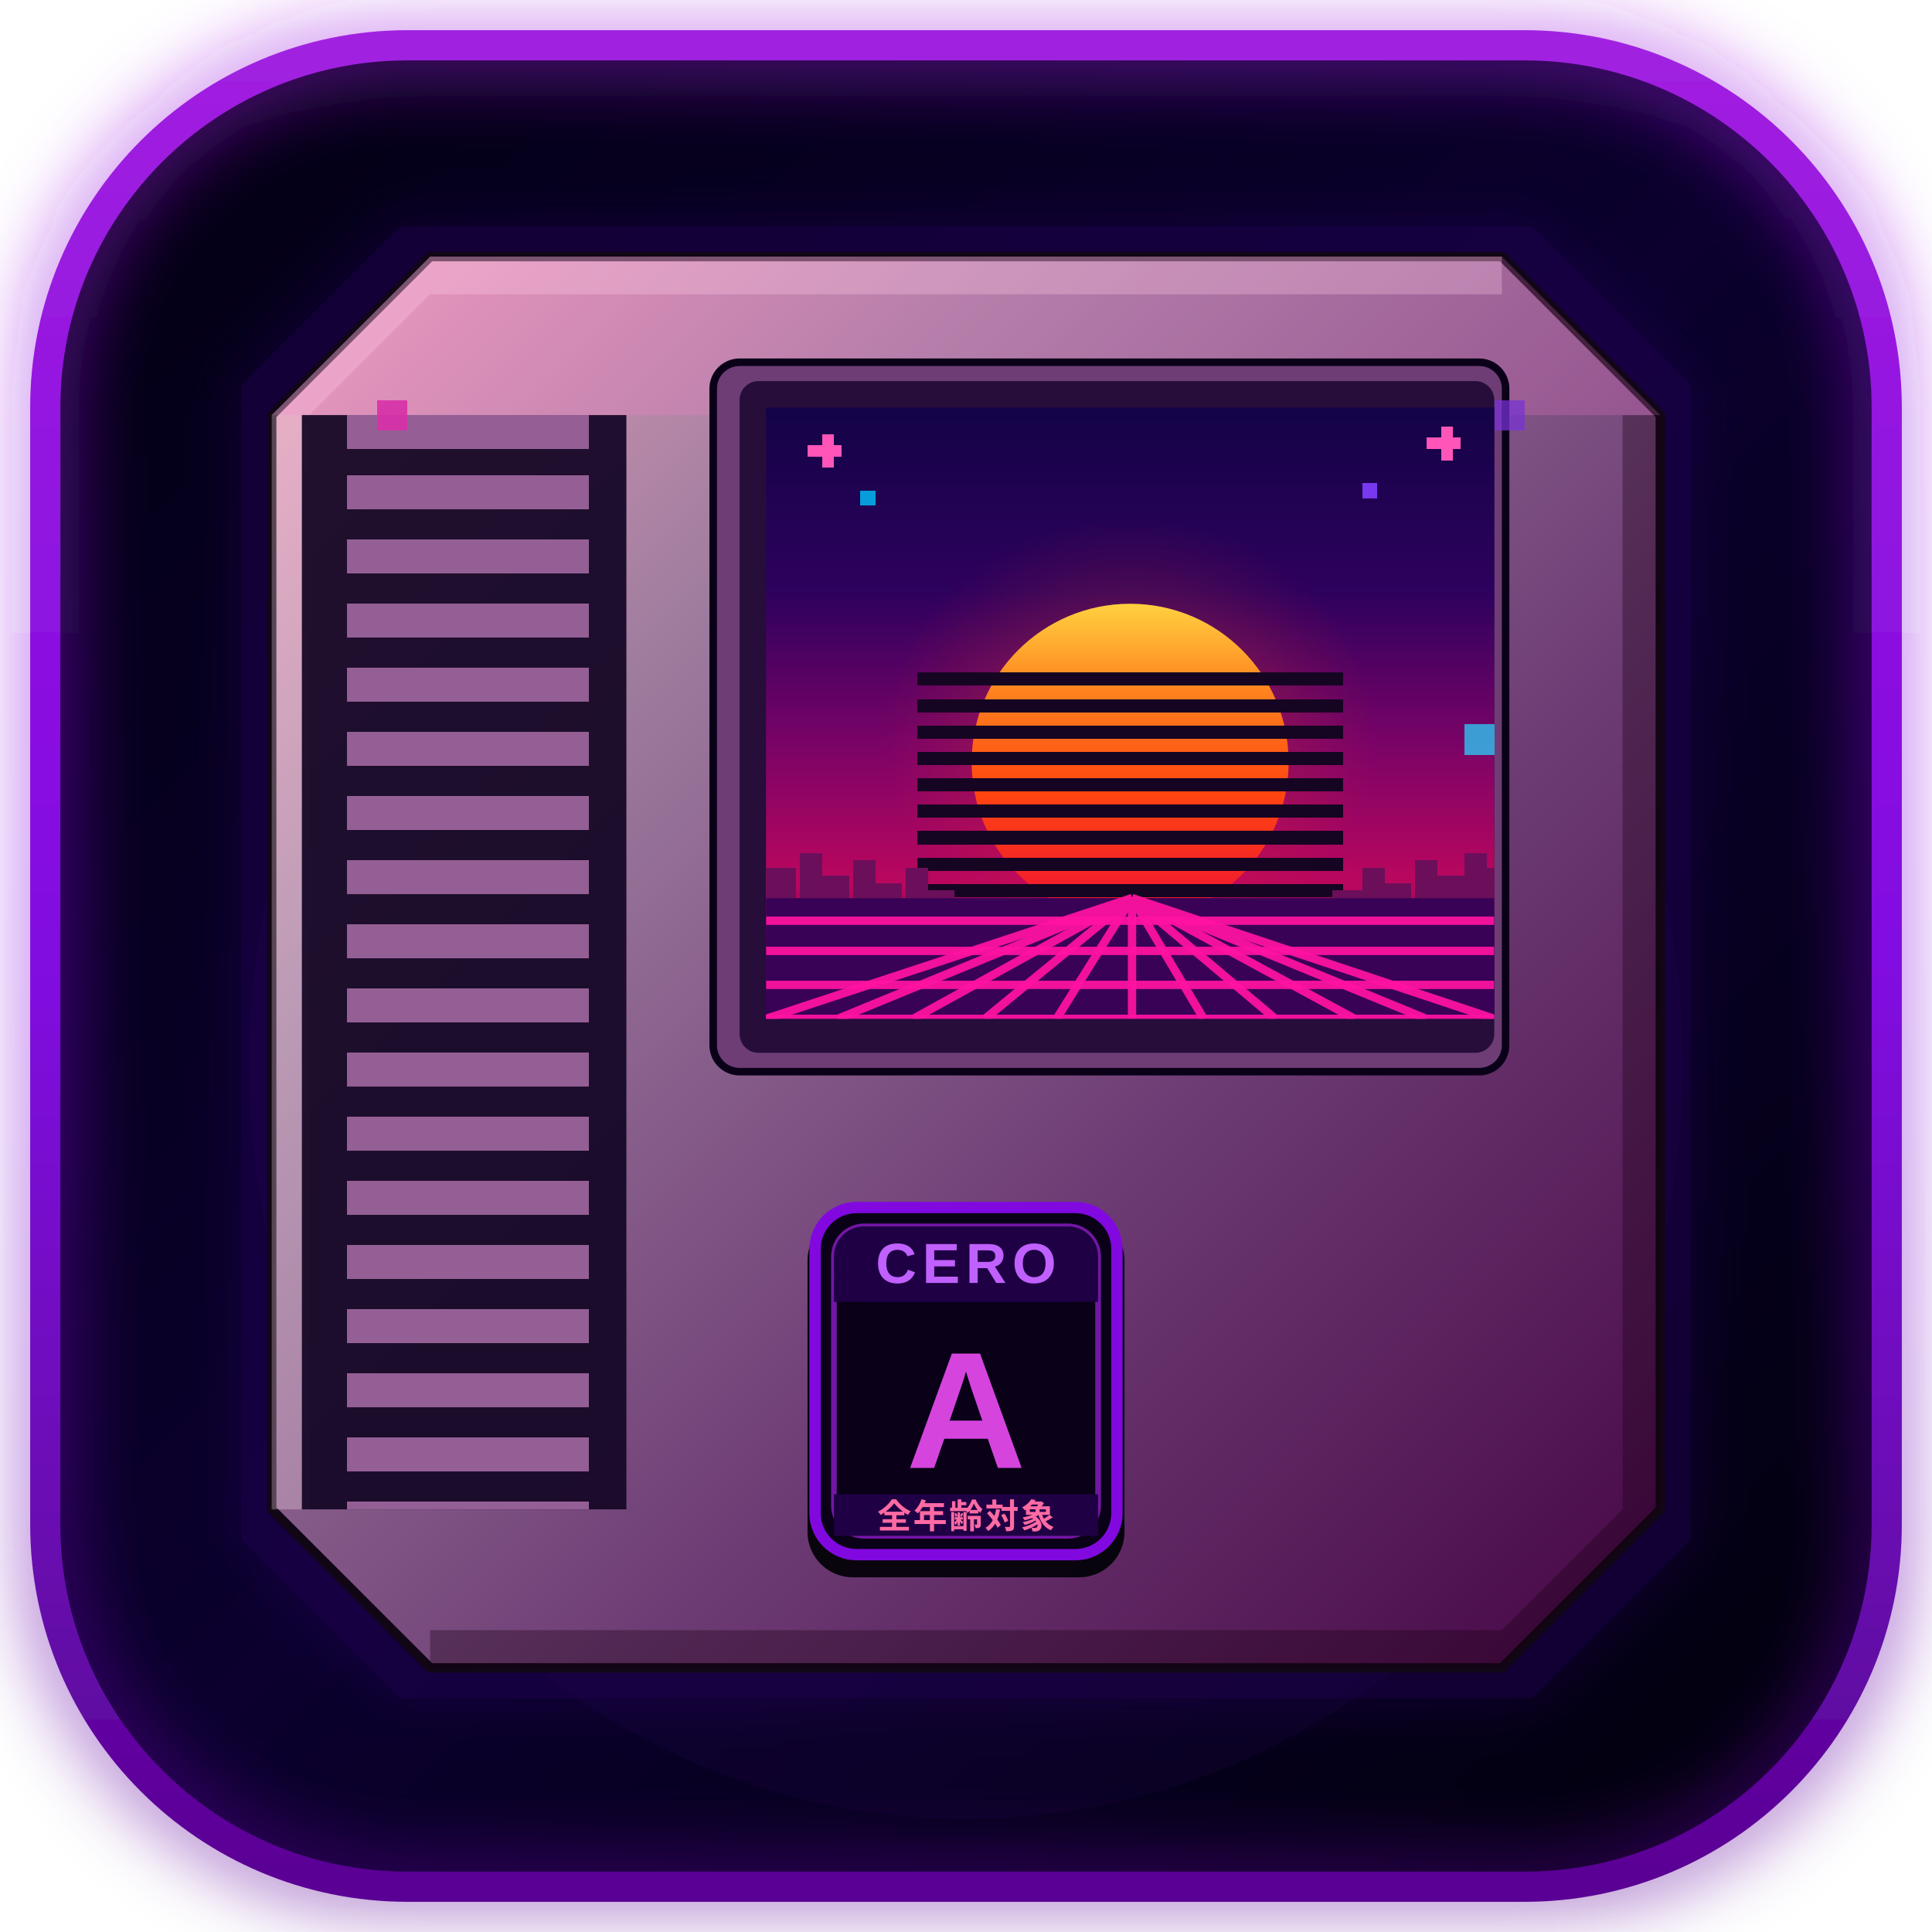
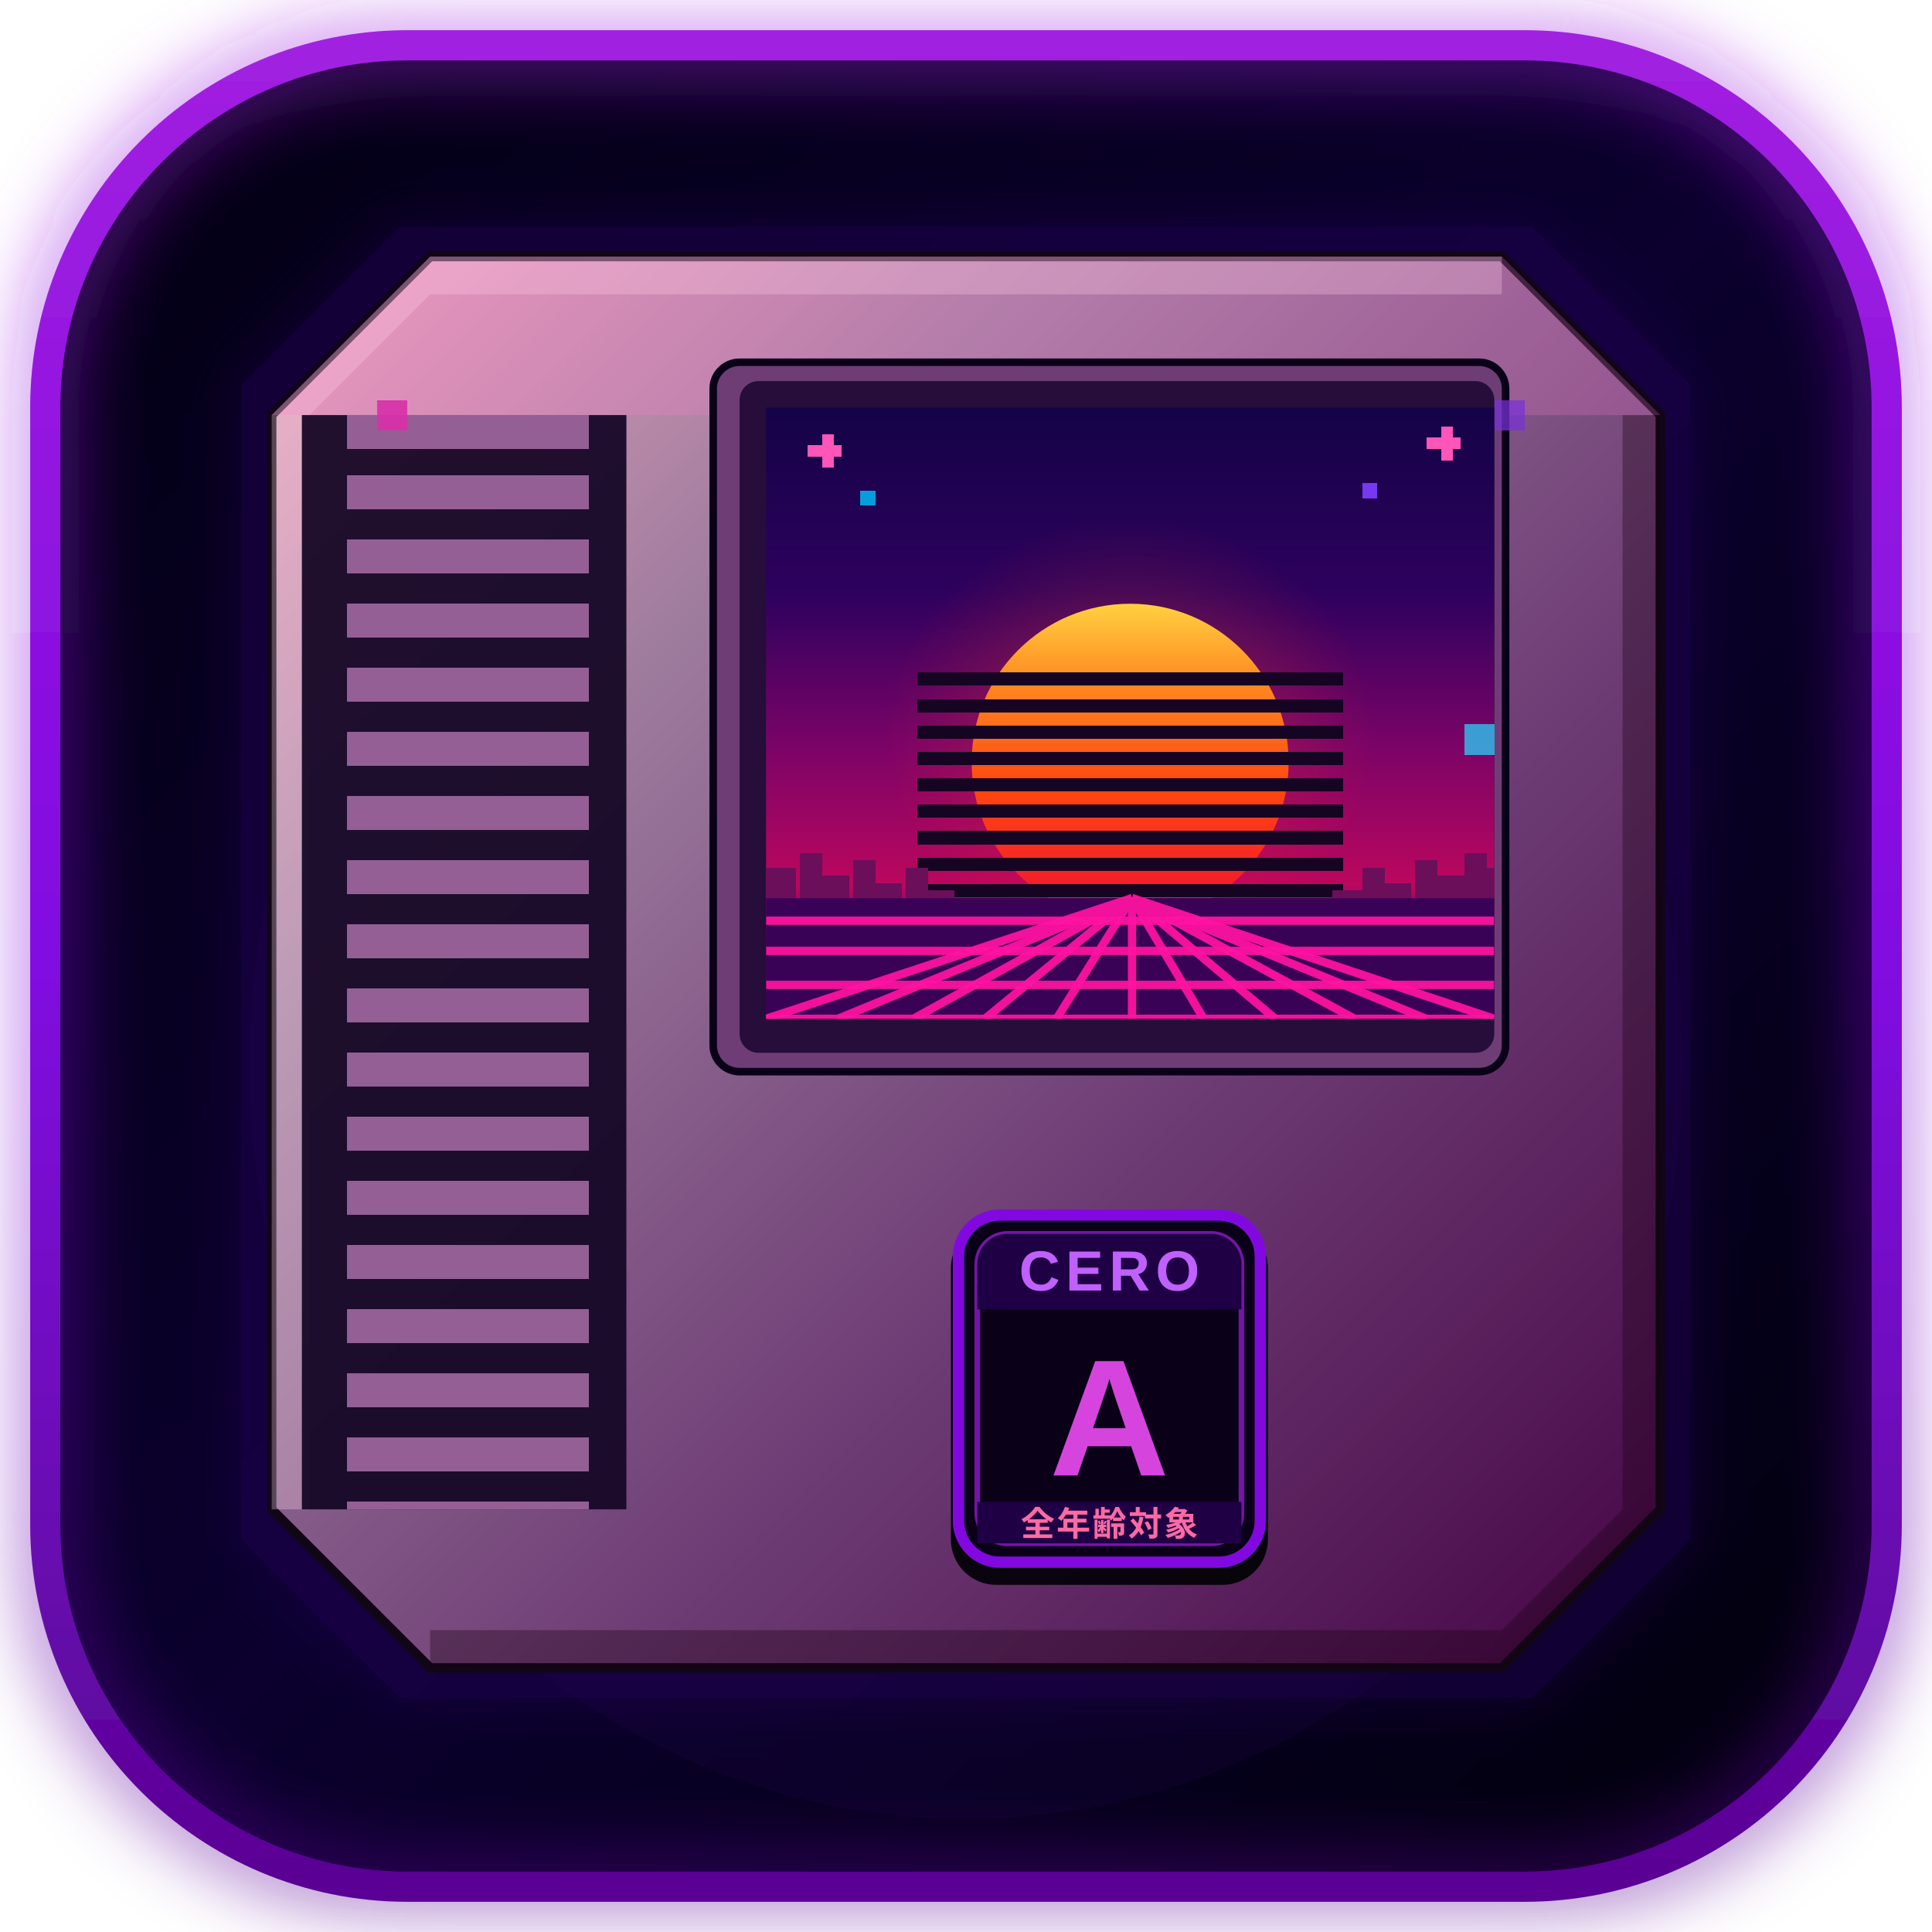
<svg xmlns="http://www.w3.org/2000/svg" viewBox="0 0 512 512" role="img" aria-labelledby="title desc">
  <defs>
    <linearGradient id="bg" x1="0" y1="0" x2="1" y2="1">
      <stop offset="0" stop-color="#020010" />
      <stop offset="0.5" stop-color="#0B002E" />
      <stop offset="1" stop-color="#000008" />
    </linearGradient>
    <linearGradient id="borderGrad" x1="0" y1="0" x2="0" y2="1">
      <stop offset="0" stop-color="#A020E0" />
      <stop offset="0.5" stop-color="#8109E0" />
      <stop offset="1" stop-color="#5A0695" />
    </linearGradient>
    <linearGradient id="bodyGrad" x1="0" y1="0" x2="1" y2="1">
      <stop offset="0" stop-color="#ECA2BC" />
      <stop offset="0.28" stop-color="#9E7C9E" />
      <stop offset="0.62" stop-color="#6E3D75" />
      <stop offset="1" stop-color="#450445" />
    </linearGradient>
    <linearGradient id="skyGrad" x1="0" y1="0" x2="0" y2="1">
      <stop offset="0" stop-color="#140346" />
      <stop offset="0.3" stop-color="#2D015E" />
      <stop offset="0.55" stop-color="#7A0367" />
      <stop offset="0.78" stop-color="#BB075E" />
      <stop offset="1" stop-color="#1F0044" />
    </linearGradient>
    <linearGradient id="sunGrad" x1="0" y1="0" x2="0" y2="1">
      <stop offset="0%" stop-color="#FFD040" />
      <stop offset="25%" stop-color="#FF8820" />
      <stop offset="60%" stop-color="#FF4410" />
      <stop offset="100%" stop-color="#EE1035" />
    </linearGradient>
    <radialGradient id="sunGlowGrad" cx="50%" cy="50%" r="50%">
      <stop offset="0%" stop-color="#FFA040" stop-opacity="0.55" />
      <stop offset="50%" stop-color="#FF5020" stop-opacity="0.20" />
      <stop offset="100%" stop-color="#FF2010" stop-opacity="0" />
    </radialGradient>
    <clipPath id="sunClip">
      <rect x="203" y="108" width="193" height="130" />
    </clipPath>
    <clipPath id="screenClip">
      <rect x="203" y="108" width="193" height="162" />
    </clipPath>
    <filter id="outerGlow" x="-30%" y="-30%" width="160%" height="160%">
      <feGaussianBlur stdDeviation="10" result="blur" />
      <feMerge>
        <feMergeNode in="blur" />
        <feMergeNode in="SourceGraphic" />
      </feMerge>
    </filter>
    <filter id="softGlow" x="-30%" y="-30%" width="160%" height="160%">
      <feGaussianBlur stdDeviation="8" result="blur" />
      <feMerge>
        <feMergeNode in="blur" />
        <feMergeNode in="SourceGraphic" />
      </feMerge>
    </filter>
    <filter id="lineGlow" x="-50%" y="-50%" width="200%" height="200%">
      <feGaussianBlur stdDeviation="4" result="blur" />
      <feMerge>
        <feMergeNode in="blur" />
        <feMergeNode in="SourceGraphic" />
      </feMerge>
    </filter>
    <clipPath id="outerClip">
      <rect x="12" y="12" width="488" height="488" rx="96" />
    </clipPath>
    <style>.px{shape-rendering:crispEdges}</style>
  </defs>
  <g clip-path="url(#outerClip)">
    <rect width="512" height="512" fill="url(#bg)" />
    <ellipse cx="256" cy="282" rx="190" ry="200" fill="#2A0860" opacity="0.15" />
    <line x1="80" y1="70" x2="80" y2="440" stroke="#52E3F9" stroke-width="6" opacity="0.15" filter="url(#lineGlow)" />
    <line x1="432" y1="70" x2="432" y2="440" stroke="#FF6AA3" stroke-width="12" opacity="0.15" filter="url(#lineGlow)" />
    <path d="M106 60 L406 60 L448 102 L448 408 L406 450 L106 450 L64 408 L64 102 Z" fill="#280060" opacity="0.40" filter="url(#softGlow)" />
    <path d="M114 68 L398 68 L440 110 L440 400 L398 442 L114 442 L72 400 L72 110 Z" fill="url(#bodyGrad)" stroke="#100616" stroke-width="2.5" />
    <path d="M398 68 L114 68 L72 110 L72 400 L82 400 L82 110 L114 78 L398 78 Z" fill="#FFE0EC" opacity="0.30" />
    <path d="M440 110 L440 400 L398 442 L114 442 L114 432 L398 432 L430 400 L430 110 Z" fill="#1A0010" opacity="0.35" />
    <path d="M72 110 L114 68 L398 68 L440 110 Z" fill="#ff80d0" opacity="0.22" />
    <rect x="80" y="110" width="86" height="290" rx="0" fill="#170827" opacity="0.95" />
    <g class="px" fill="#9A639A" opacity="0.95">
      <rect x="92" y="110" width="64" height="9" />
      <rect x="92" y="126" width="64" height="9" />
      <rect x="92" y="143" width="64" height="9" />
      <rect x="92" y="160" width="64" height="9" />
      <rect x="92" y="177" width="64" height="9" />
      <rect x="92" y="194" width="64" height="9" />
      <rect x="92" y="211" width="64" height="9" />
      <rect x="92" y="228" width="64" height="9" />
      <rect x="92" y="245" width="64" height="9" />
      <rect x="92" y="262" width="64" height="9" />
      <rect x="92" y="279" width="64" height="9" />
      <rect x="92" y="296" width="64" height="9" />
      <rect x="92" y="313" width="64" height="9" />
      <rect x="92" y="330" width="64" height="9" />
      <rect x="92" y="347" width="64" height="9" />
      <rect x="92" y="364" width="64" height="9" />
      <rect x="92" y="381" width="64" height="9" />
      <rect x="92" y="398" width="64" height="2" />
    </g>
    <rect x="189" y="96" width="210" height="188" rx="7" fill="#6E3D75" stroke="#0a0118" stroke-width="2" />
    <rect x="196" y="101" width="200" height="178" rx="5" fill="#1a0530" opacity="0.85" />
    <rect x="203" y="108" width="193" height="162" fill="url(#skyGrad)" />
    <ellipse cx="299.5" cy="195" rx="65" ry="58" fill="url(#sunGlowGrad)" clip-path="url(#sunClip)" />
    <circle cx="299.5" cy="202" r="42" fill="url(#sunGrad)" clip-path="url(#sunClip)" />
    <g class="px" stroke="#160522" stroke-width="3.5" clip-path="url(#sunClip)">
      <line x1="243" y1="180" x2="356" y2="180" />
      <line x1="243" y1="187" x2="356" y2="187" />
      <line x1="243" y1="194" x2="356" y2="194" />
      <line x1="243" y1="201" x2="356" y2="201" />
      <line x1="243" y1="208" x2="356" y2="208" />
      <line x1="243" y1="215" x2="356" y2="215" />
      <line x1="243" y1="222" x2="356" y2="222" />
      <line x1="243" y1="229" x2="356" y2="229" />
      <line x1="243" y1="236" x2="356" y2="236" />
    </g>
    <g class="px" fill="#6B0F5B" clip-path="url(#screenClip)">
      <rect x="203" y="230" width="8" height="8" />
      <rect x="212" y="226" width="6" height="12" />
      <rect x="217" y="232" width="8" height="6" />
      <rect x="226" y="228" width="6" height="10" />
      <rect x="231" y="234" width="8" height="4" />
      <rect x="240" y="230" width="6" height="8" />
      <rect x="245" y="236" width="8" height="2" />
    </g>
    <g class="px" fill="#6B0F5B" clip-path="url(#screenClip)">
      <rect x="353" y="236" width="8" height="2" />
      <rect x="361" y="230" width="6" height="8" />
      <rect x="366" y="234" width="8" height="4" />
      <rect x="375" y="228" width="6" height="10" />
      <rect x="380" y="232" width="8" height="6" />
      <rect x="388" y="226" width="6" height="12" />
      <rect x="393" y="230" width="3" height="8" />
    </g>
    <g clip-path="url(#screenClip)">
      <rect x="203" y="238" width="193" height="32" fill="#3A0257" />
      <g stroke="#FF12A0" stroke-width="2.2" fill="none" opacity="0.93">
        <line x1="300" y1="238" x2="203" y2="270" />
        <line x1="300" y1="238" x2="222" y2="270" />
        <line x1="300" y1="238" x2="242" y2="270" />
        <line x1="300" y1="238" x2="261" y2="270" />
        <line x1="300" y1="238" x2="280" y2="270" />
        <line x1="300" y1="238" x2="300" y2="270" />
        <line x1="300" y1="238" x2="319" y2="270" />
        <line x1="300" y1="238" x2="338" y2="270" />
        <line x1="300" y1="238" x2="359" y2="270" />
        <line x1="300" y1="238" x2="378" y2="270" />
        <line x1="300" y1="238" x2="396" y2="270" />
      </g>
      <g stroke="#FF12A0" stroke-width="2.2" fill="none" opacity="0.93">
        <line x1="203" y1="244" x2="396" y2="244" />
        <line x1="203" y1="252" x2="396" y2="252" />
        <line x1="203" y1="261" x2="396" y2="261" />
        <line x1="203" y1="270" x2="396" y2="270" />
      </g>
    </g>
    <g class="px">
      <rect x="214" y="118" width="9" height="3" fill="#ff55b8" />
      <rect x="218" y="115" width="3" height="9" fill="#ff55b8" />
      <rect x="378" y="116" width="9" height="3" fill="#ff55b8" />
      <rect x="382" y="113" width="3" height="9" fill="#ff55b8" />
      <rect x="361" y="128" width="4" height="4" fill="#7838f0" />
      <rect x="228" y="130" width="4" height="4" fill="#00c4ff" opacity="0.8" />
    </g>
-     <rect x="214" y="322" width="84" height="96" rx="12" fill="#040208" opacity="0.95" />
-     <rect x="216" y="320" width="80" height="92" rx="11" fill="#0A0018" stroke="#8109E0" stroke-width="3" />
-     <rect x="221" y="325" width="70" height="82" rx="8" fill="none" stroke="#A020E0" stroke-width="1.5" opacity="0.7" />
-     <rect x="221" y="325" width="70" height="20" rx="8" fill="#1F0044" />
-     <rect x="221" y="338" width="70" height="7" fill="#1F0044" />
-     <text x="256" y="340" text-anchor="middle" font-family="'Segoe UI','Helvetica Neue',Arial,sans-serif" font-size="15" font-weight="700" letter-spacing="1.5" fill="#C060FF">CERO</text>
-     <text x="256" y="389" text-anchor="middle" font-family="'Segoe UI','Helvetica Neue',Arial,sans-serif" font-size="44" font-weight="800" fill="#C060FF">A</text>
-     <text x="256" y="389" text-anchor="middle" font-family="'Segoe UI','Helvetica Neue',Arial,sans-serif" font-size="44" font-weight="800" fill="#FF12A0" opacity="0.35">A</text>
-     <rect x="221" y="396" width="70" height="11" rx="0" fill="#1F0044" />
-     <text x="256" y="405" text-anchor="middle" font-family="'Hiragino Sans','Yu Gothic',sans-serif" font-size="9" font-weight="600" letter-spacing="0.5" fill="#FF6AA3">全年齢対象</text>
+     <rect x="252" y="324" width="84" height="96" rx="12" fill="#040208" opacity="0.95" />
+     <rect x="254" y="322" width="80" height="92" rx="11" fill="#0A0018" stroke="#8109E0" stroke-width="3" />
+     <rect x="259" y="327" width="70" height="82" rx="8" fill="none" stroke="#A020E0" stroke-width="1.5" opacity="0.7" />
+     <rect x="259" y="327" width="70" height="20" rx="8" fill="#1F0044" />
+     <rect x="259" y="340" width="70" height="7" fill="#1F0044" />
+     <text x="294" y="342" text-anchor="middle" font-family="'Segoe UI','Helvetica Neue',Arial,sans-serif" font-size="15" font-weight="700" letter-spacing="1.5" fill="#C060FF">CERO</text>
+     <text x="294" y="391" text-anchor="middle" font-family="'Segoe UI','Helvetica Neue',Arial,sans-serif" font-size="44" font-weight="800" fill="#C060FF">A</text>
+     <text x="294" y="391" text-anchor="middle" font-family="'Segoe UI','Helvetica Neue',Arial,sans-serif" font-size="44" font-weight="800" fill="#FF12A0" opacity="0.35">A</text>
+     <rect x="259" y="398" width="70" height="11" rx="0" fill="#1F0044" />
+     <text x="294" y="407" text-anchor="middle" font-family="'Hiragino Sans','Yu Gothic',sans-serif" font-size="9" font-weight="600" letter-spacing="0.5" fill="#FF6AA3">全年齢対象</text>
  </g>
  <g clip-path="url(#outerClip)">
    <rect x="100" y="106" width="8" height="8" fill="#d830a8" opacity="0.90" class="px" />
    <rect x="396" y="106" width="8" height="8" fill="#7830d8" opacity="0.72" class="px" />
    <rect x="388" y="192" width="8" height="8" fill="#28d0f8" opacity="0.75" class="px" />
  </g>
  <rect x="12" y="12" width="488" height="488" rx="96" fill="none" stroke="url(#borderGrad)" stroke-width="8" filter="url(#outerGlow)" />
</svg>
